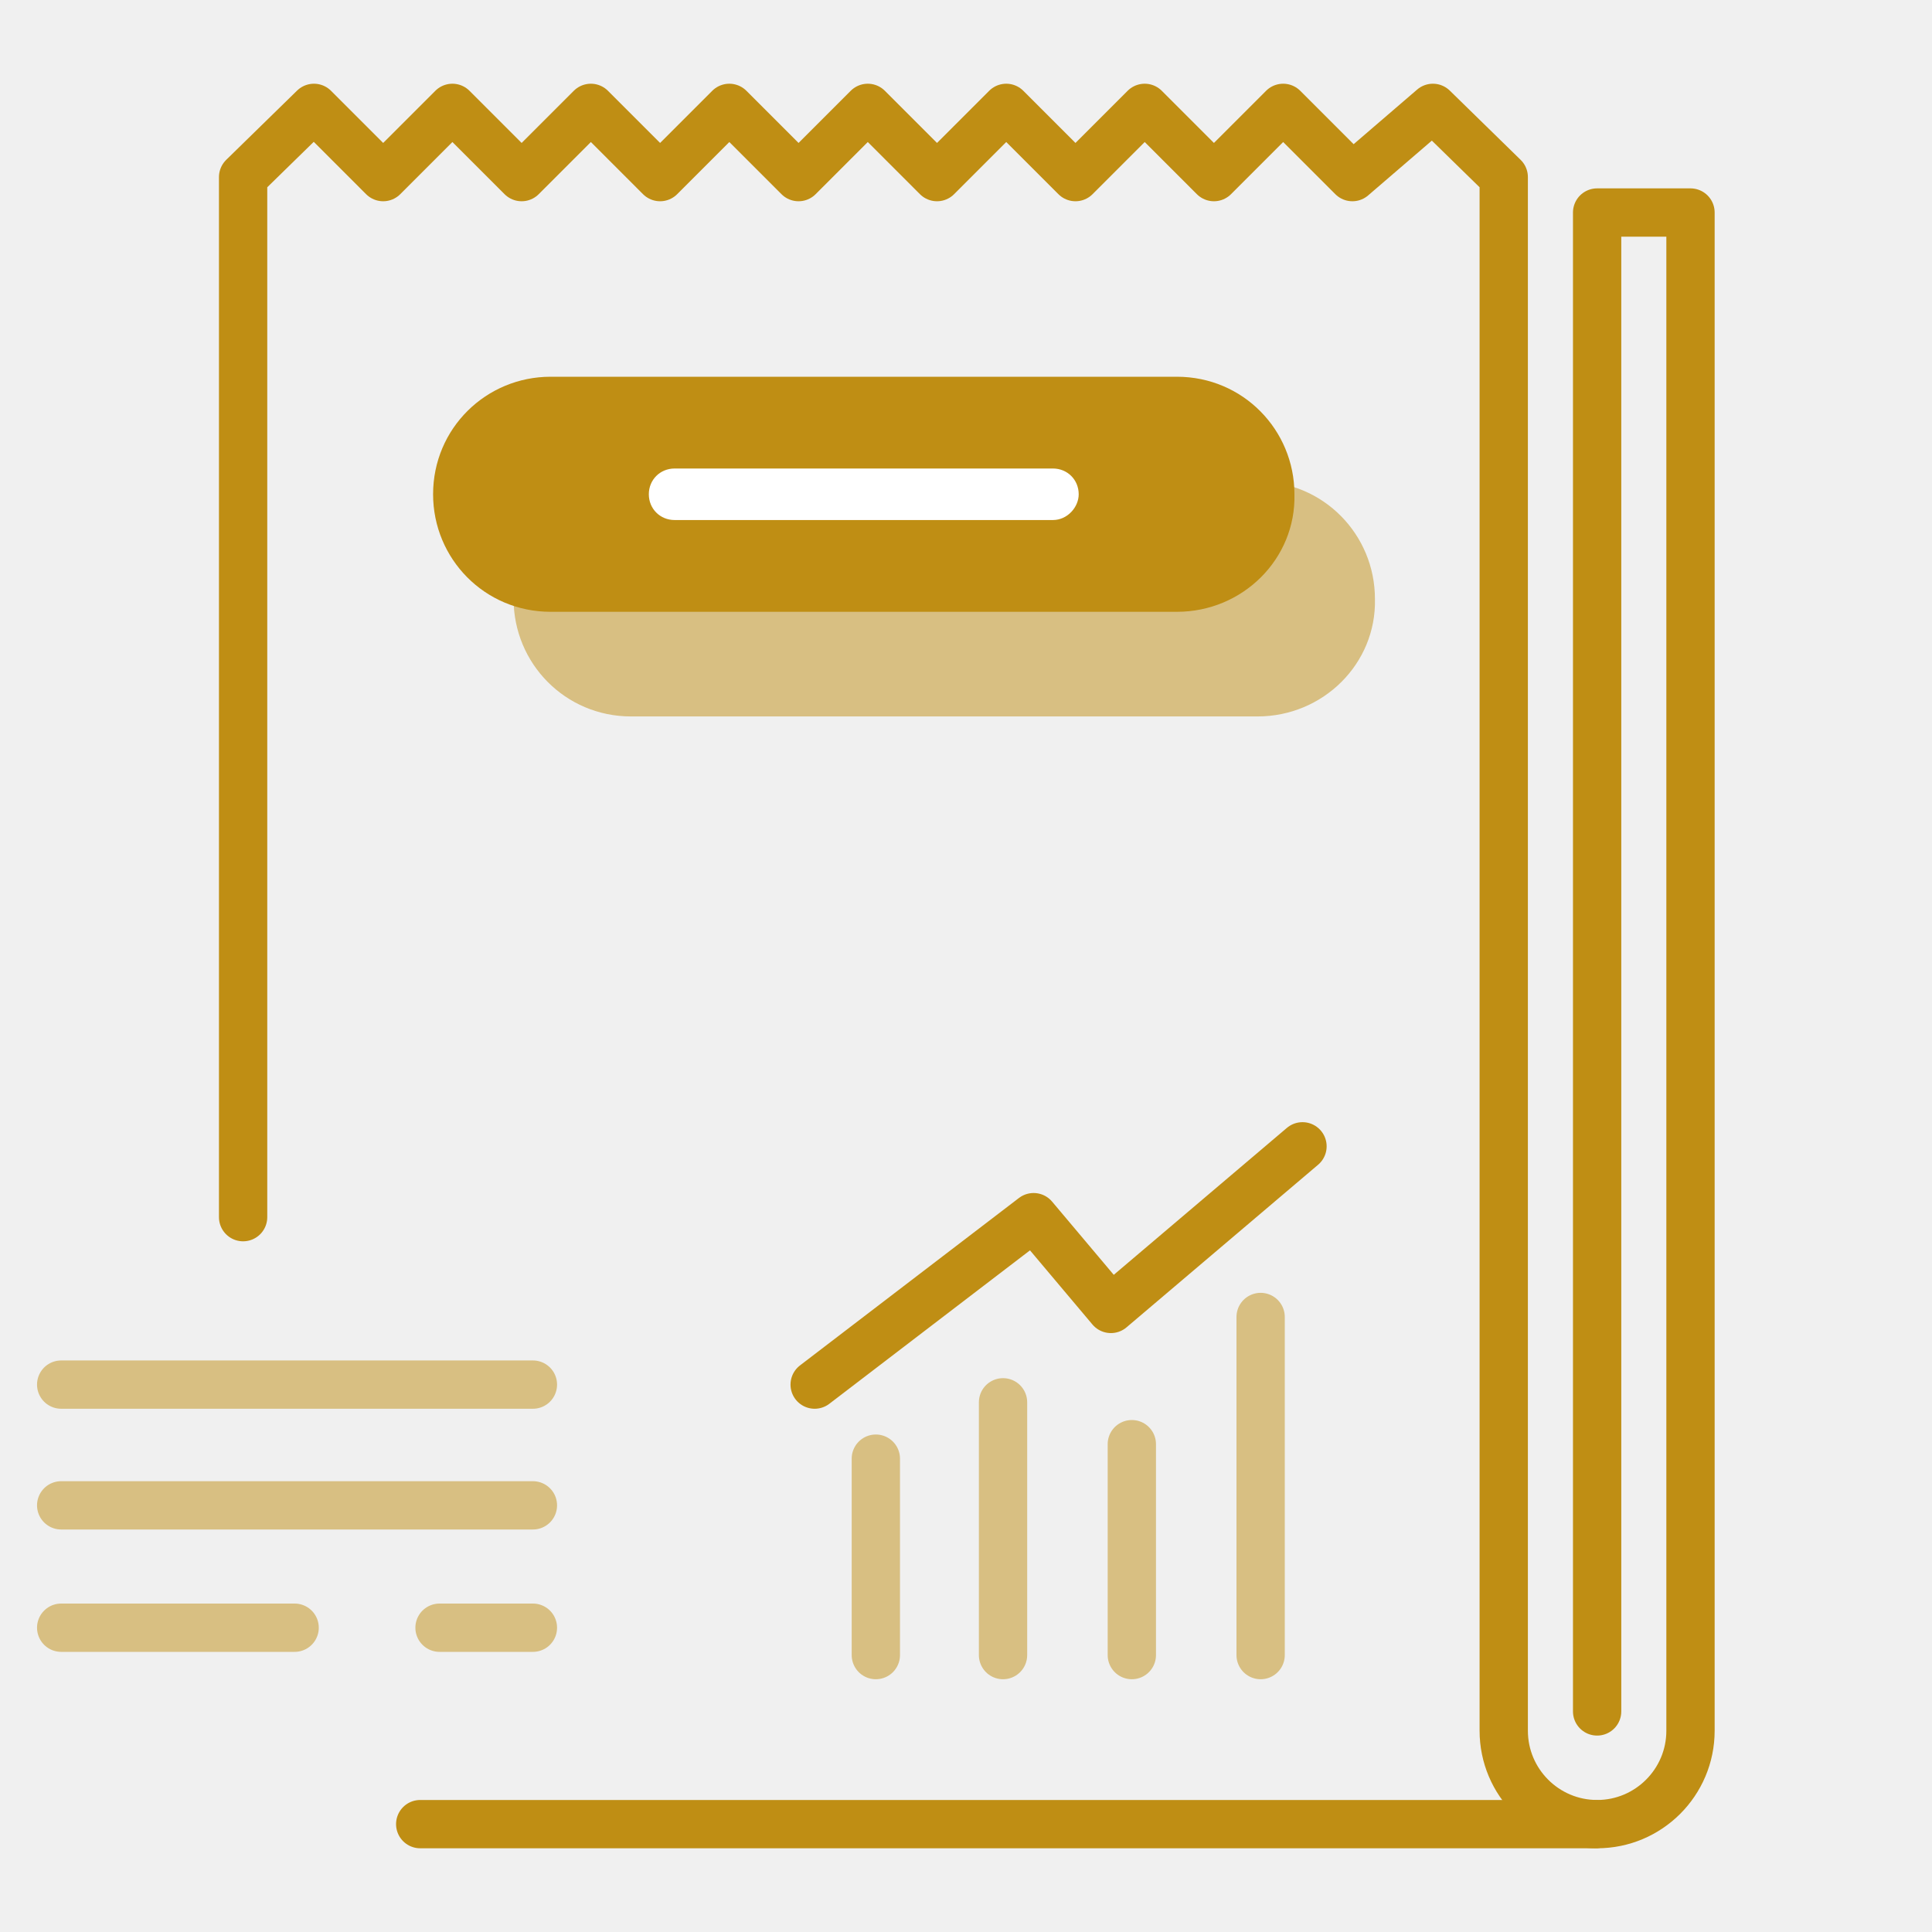
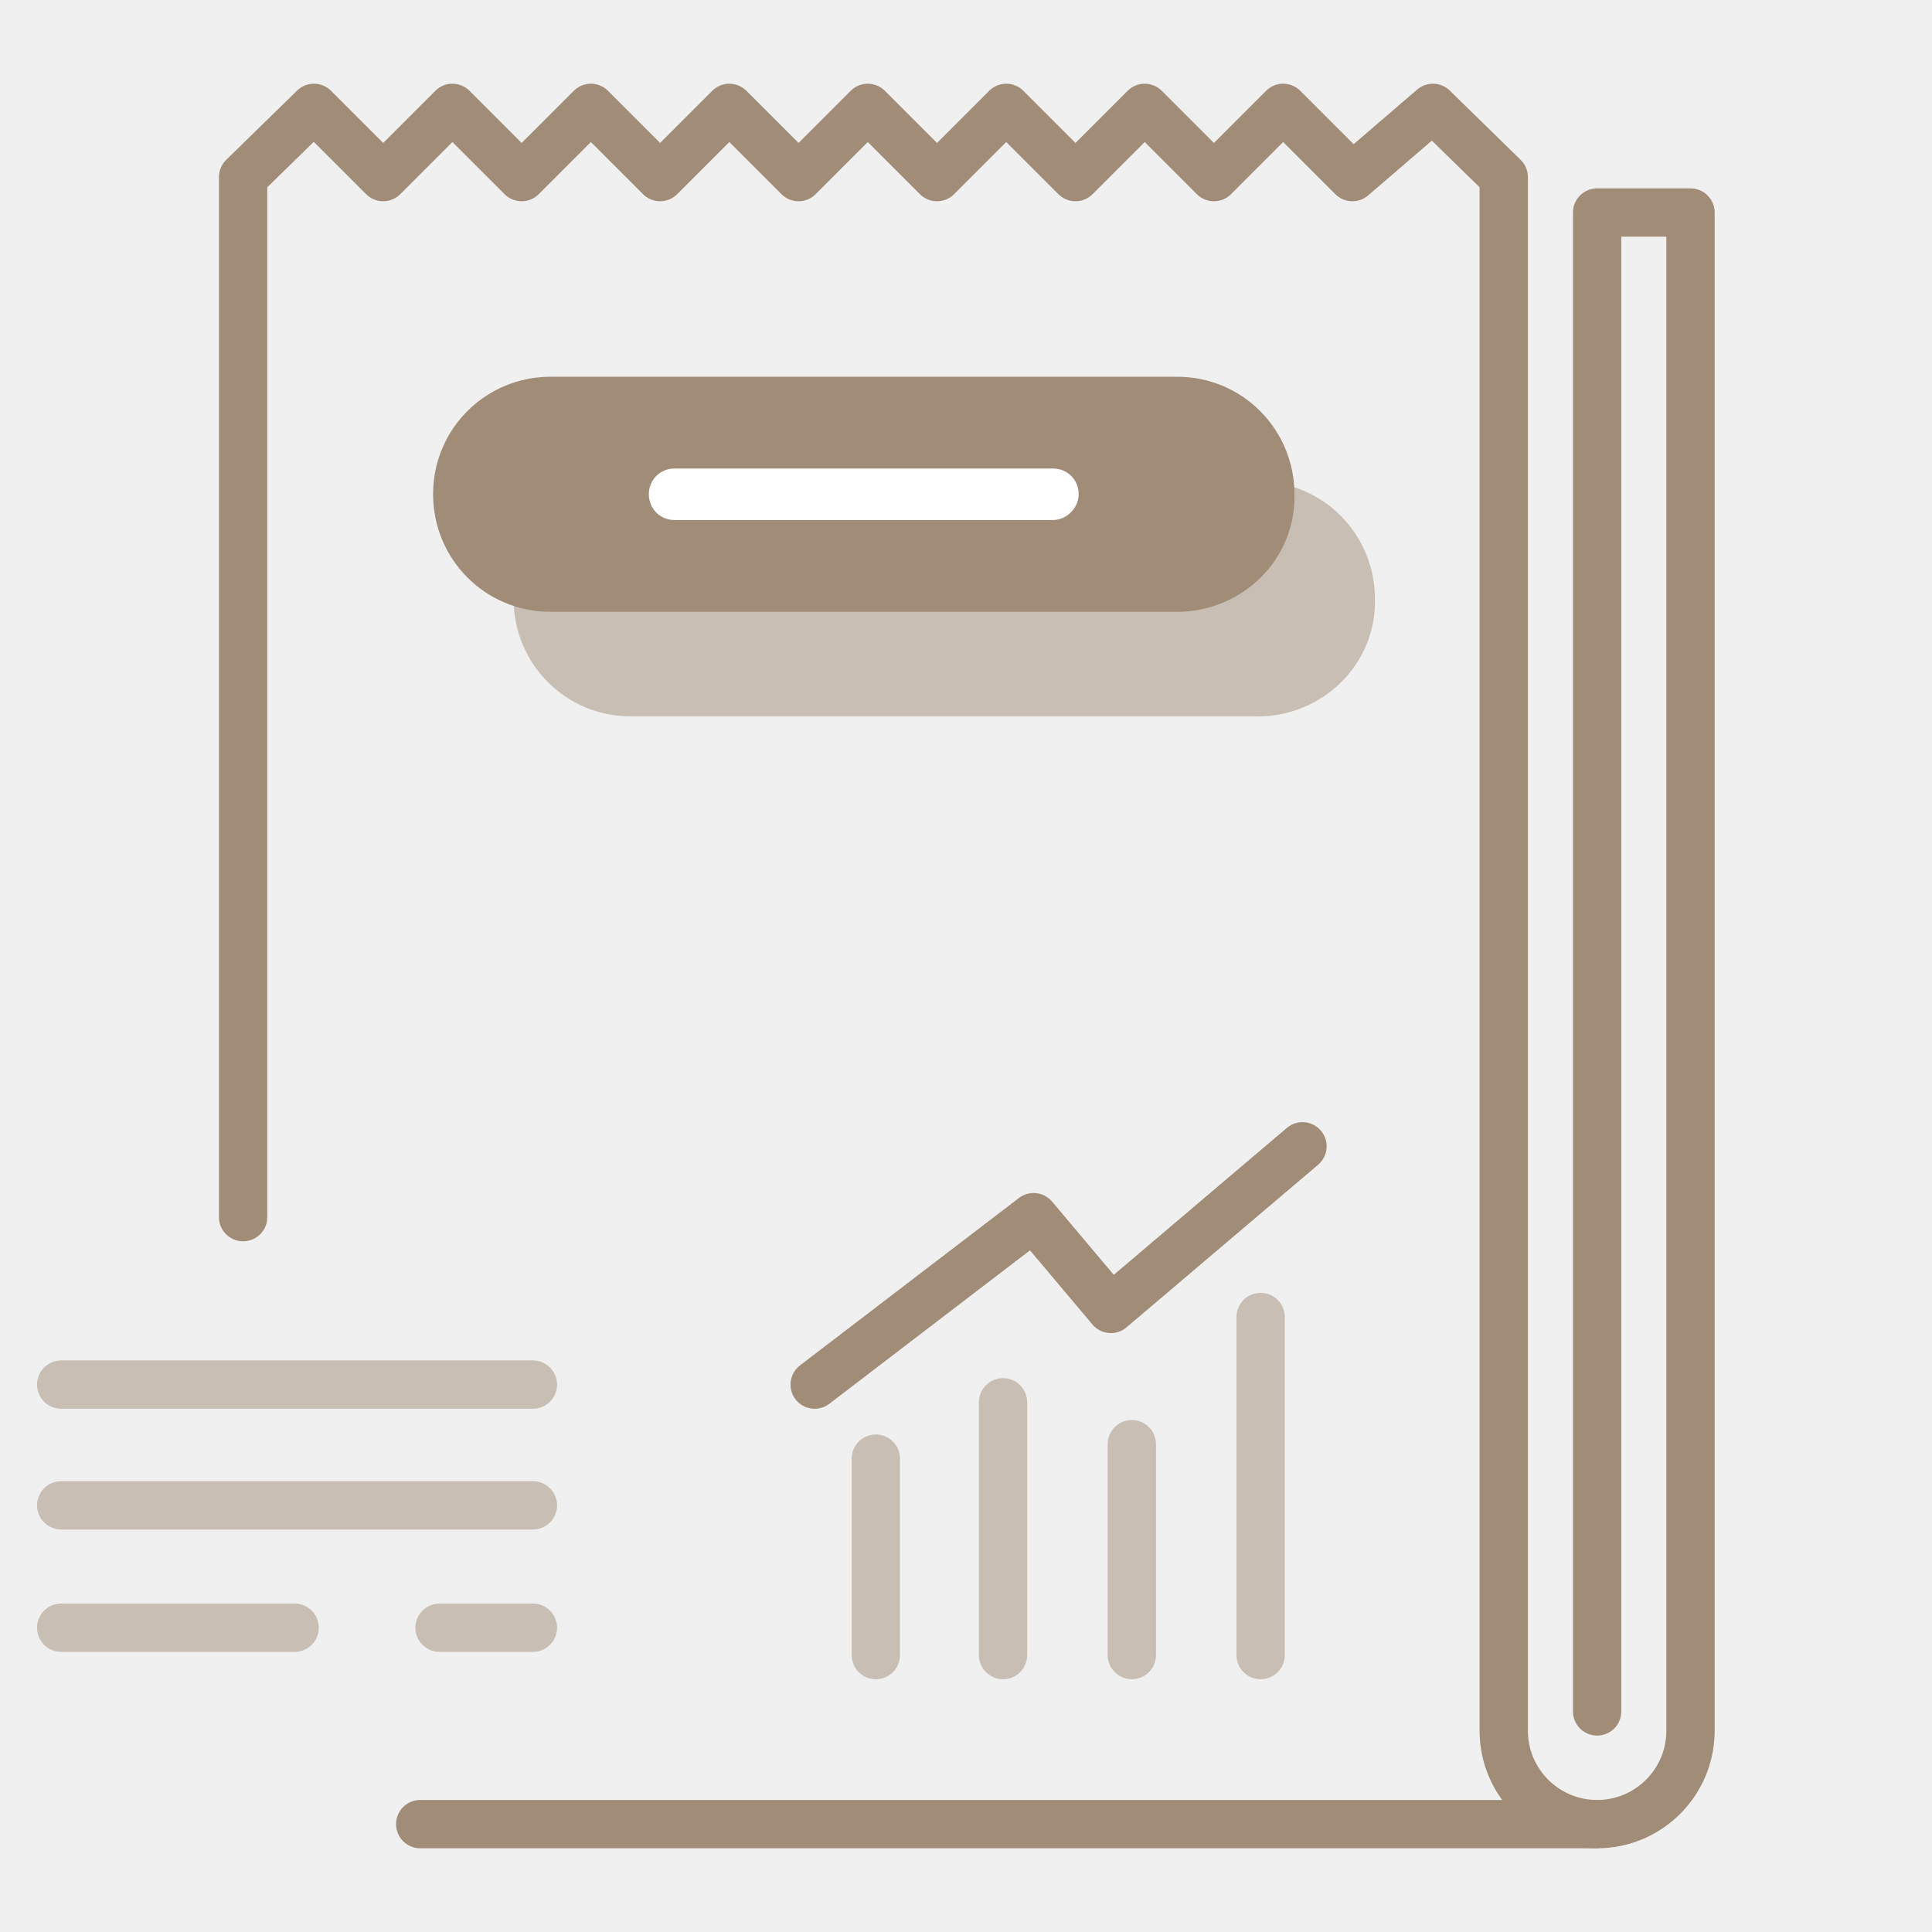
<svg xmlns="http://www.w3.org/2000/svg" x="0px" y="0px" viewBox="0 0 120 120" style="enable-background:new 0 0 120 120;" xml:space="preserve">
  <style type="text/css">
- 	.icon-2-0{fill:none;stroke:#bf8e14;}
- 	.icon-2-1{fill:none;stroke:#bf8e14;}
- 	.icon-2-2{fill:#bf8e14;}
- 	.icon-2-3{fill:#bf8e14;}
+ 	.icon-2-0{fill:none;stroke:#A08C77;}
+ 	.icon-2-1{fill:none;stroke:#A08C77;}
+ 	.icon-2-2{fill:#A08C77;}
+ 	.icon-2-3{fill:#A08C77;}
	.icon-2-4{fill:#FFFFFF;}
</style>
  <path class="icon-2-0 fill-none stroke-primary" stroke-width="3" stroke-linecap="round" stroke-linejoin="round" stroke-miterlimit="10" d="M99.1,113.3" />
  <path class="icon-2-1 fill-none stroke-gray-400" stroke-width="3" stroke-linecap="round" stroke-linejoin="round" stroke-miterlimit="10" d="M15.1,75.6V11l4.4-4.3l4.3,4.3l4.3-4.3l4.3,4.3l4.3-4.3l4.3,4.3l4.3-4.3l4.3,4.3l4.3-4.3l4.3,4.3l4.3-4.3  l4.3,4.3l4.3-4.3l4.3,4.3l4.3-4.3l4.3,4.3L89,6.7l4.4,4.3v96.5c0,3.2,2.6,5.8,5.8,5.8l0,0c3.2,0,5.8-2.6,5.8-5.8V13.2h-5.8v93.1" />
  <line class="icon-2-1 fill-none stroke-gray-400" stroke-width="3" stroke-linecap="round" stroke-linejoin="round" stroke-miterlimit="10" x1="99.1" y1="113.3" x2="26.1" y2="113.3" />
  <g opacity=".5">
    <path class="icon-2-3 fill-gray-400" d="M78.1,44.5H39.2c-4.1,0-7.3-3.3-7.3-7.3v0c0-4.1,3.3-7.3,7.3-7.3h38.9c4.1,0,7.3,3.3,7.3,7.3v0   C85.5,41.2,82.2,44.5,78.1,44.5z" />
  </g>
  <g>
    <path class="icon-2-2 fill-primary" d="M73.1,38H34.2c-4.1,0-7.3-3.3-7.3-7.3v0c0-4.1,3.3-7.3,7.3-7.3h38.9c4.1,0,7.3,3.3,7.3,7.3v0   C80.5,34.7,77.2,38,73.1,38z" />
  </g>
  <g>
    <path class="icon-2-4 fill-white" d="M65.4,32.3H41.9c-0.9,0-1.6-0.7-1.6-1.6v0c0-0.9,0.7-1.6,1.6-1.6h23.5c0.9,0,1.6,0.7,1.6,1.6v0   C67,31.5,66.3,32.3,65.4,32.3z" />
  </g>
  <g opacity=".5">
    <line class="icon-2-1 fill-none stroke-gray-400" stroke-width="3" stroke-linecap="round" stroke-linejoin="round" stroke-miterlimit="10" x1="3.8" y1="86" x2="33.1" y2="86" />
    <line class="icon-2-1 fill-none stroke-gray-400" stroke-width="3" stroke-linecap="round" stroke-linejoin="round" stroke-miterlimit="10" x1="3.8" y1="93.5" x2="33.1" y2="93.5" />
    <line class="icon-2-1 fill-none stroke-gray-400" stroke-width="3" stroke-linecap="round" stroke-linejoin="round" stroke-miterlimit="10" x1="3.8" y1="101.1" x2="18.3" y2="101.1" />
    <line class="icon-2-1 fill-none stroke-gray-400" stroke-width="3" stroke-linecap="round" stroke-linejoin="round" stroke-miterlimit="10" x1="27.3" y1="101.1" x2="33.1" y2="101.1" />
  </g>
  <line class="icon-2-1 fill-none stroke-gray-400" opacity=".5" stroke-width="3" stroke-linecap="round" stroke-linejoin="round" stroke-miterlimit="10" x1="54.4" y1="90.6" x2="54.4" y2="102.8" />
  <line class="icon-2-1 fill-none stroke-gray-400" opacity=".5" stroke-width="3" stroke-linecap="round" stroke-linejoin="round" stroke-miterlimit="10" x1="62.3" y1="87.1" x2="62.3" y2="102.8" />
  <line class="icon-2-1 fill-none stroke-gray-400" opacity=".5" stroke-width="3" stroke-linecap="round" stroke-linejoin="round" stroke-miterlimit="10" x1="70.3" y1="89.7" x2="70.3" y2="102.8" />
  <line class="icon-2-1 fill-none stroke-gray-400" opacity=".5" stroke-width="3" stroke-linecap="round" stroke-linejoin="round" stroke-miterlimit="10" x1="78.3" y1="81.8" x2="78.3" y2="102.8" />
  <polyline class="icon-2-0 fill-none stroke-primary" stroke-width="3" stroke-linecap="round" stroke-linejoin="round" stroke-miterlimit="10" points="50.6,86 64.2,75.6 69,81.3 80.9,71.2 " />
</svg>
